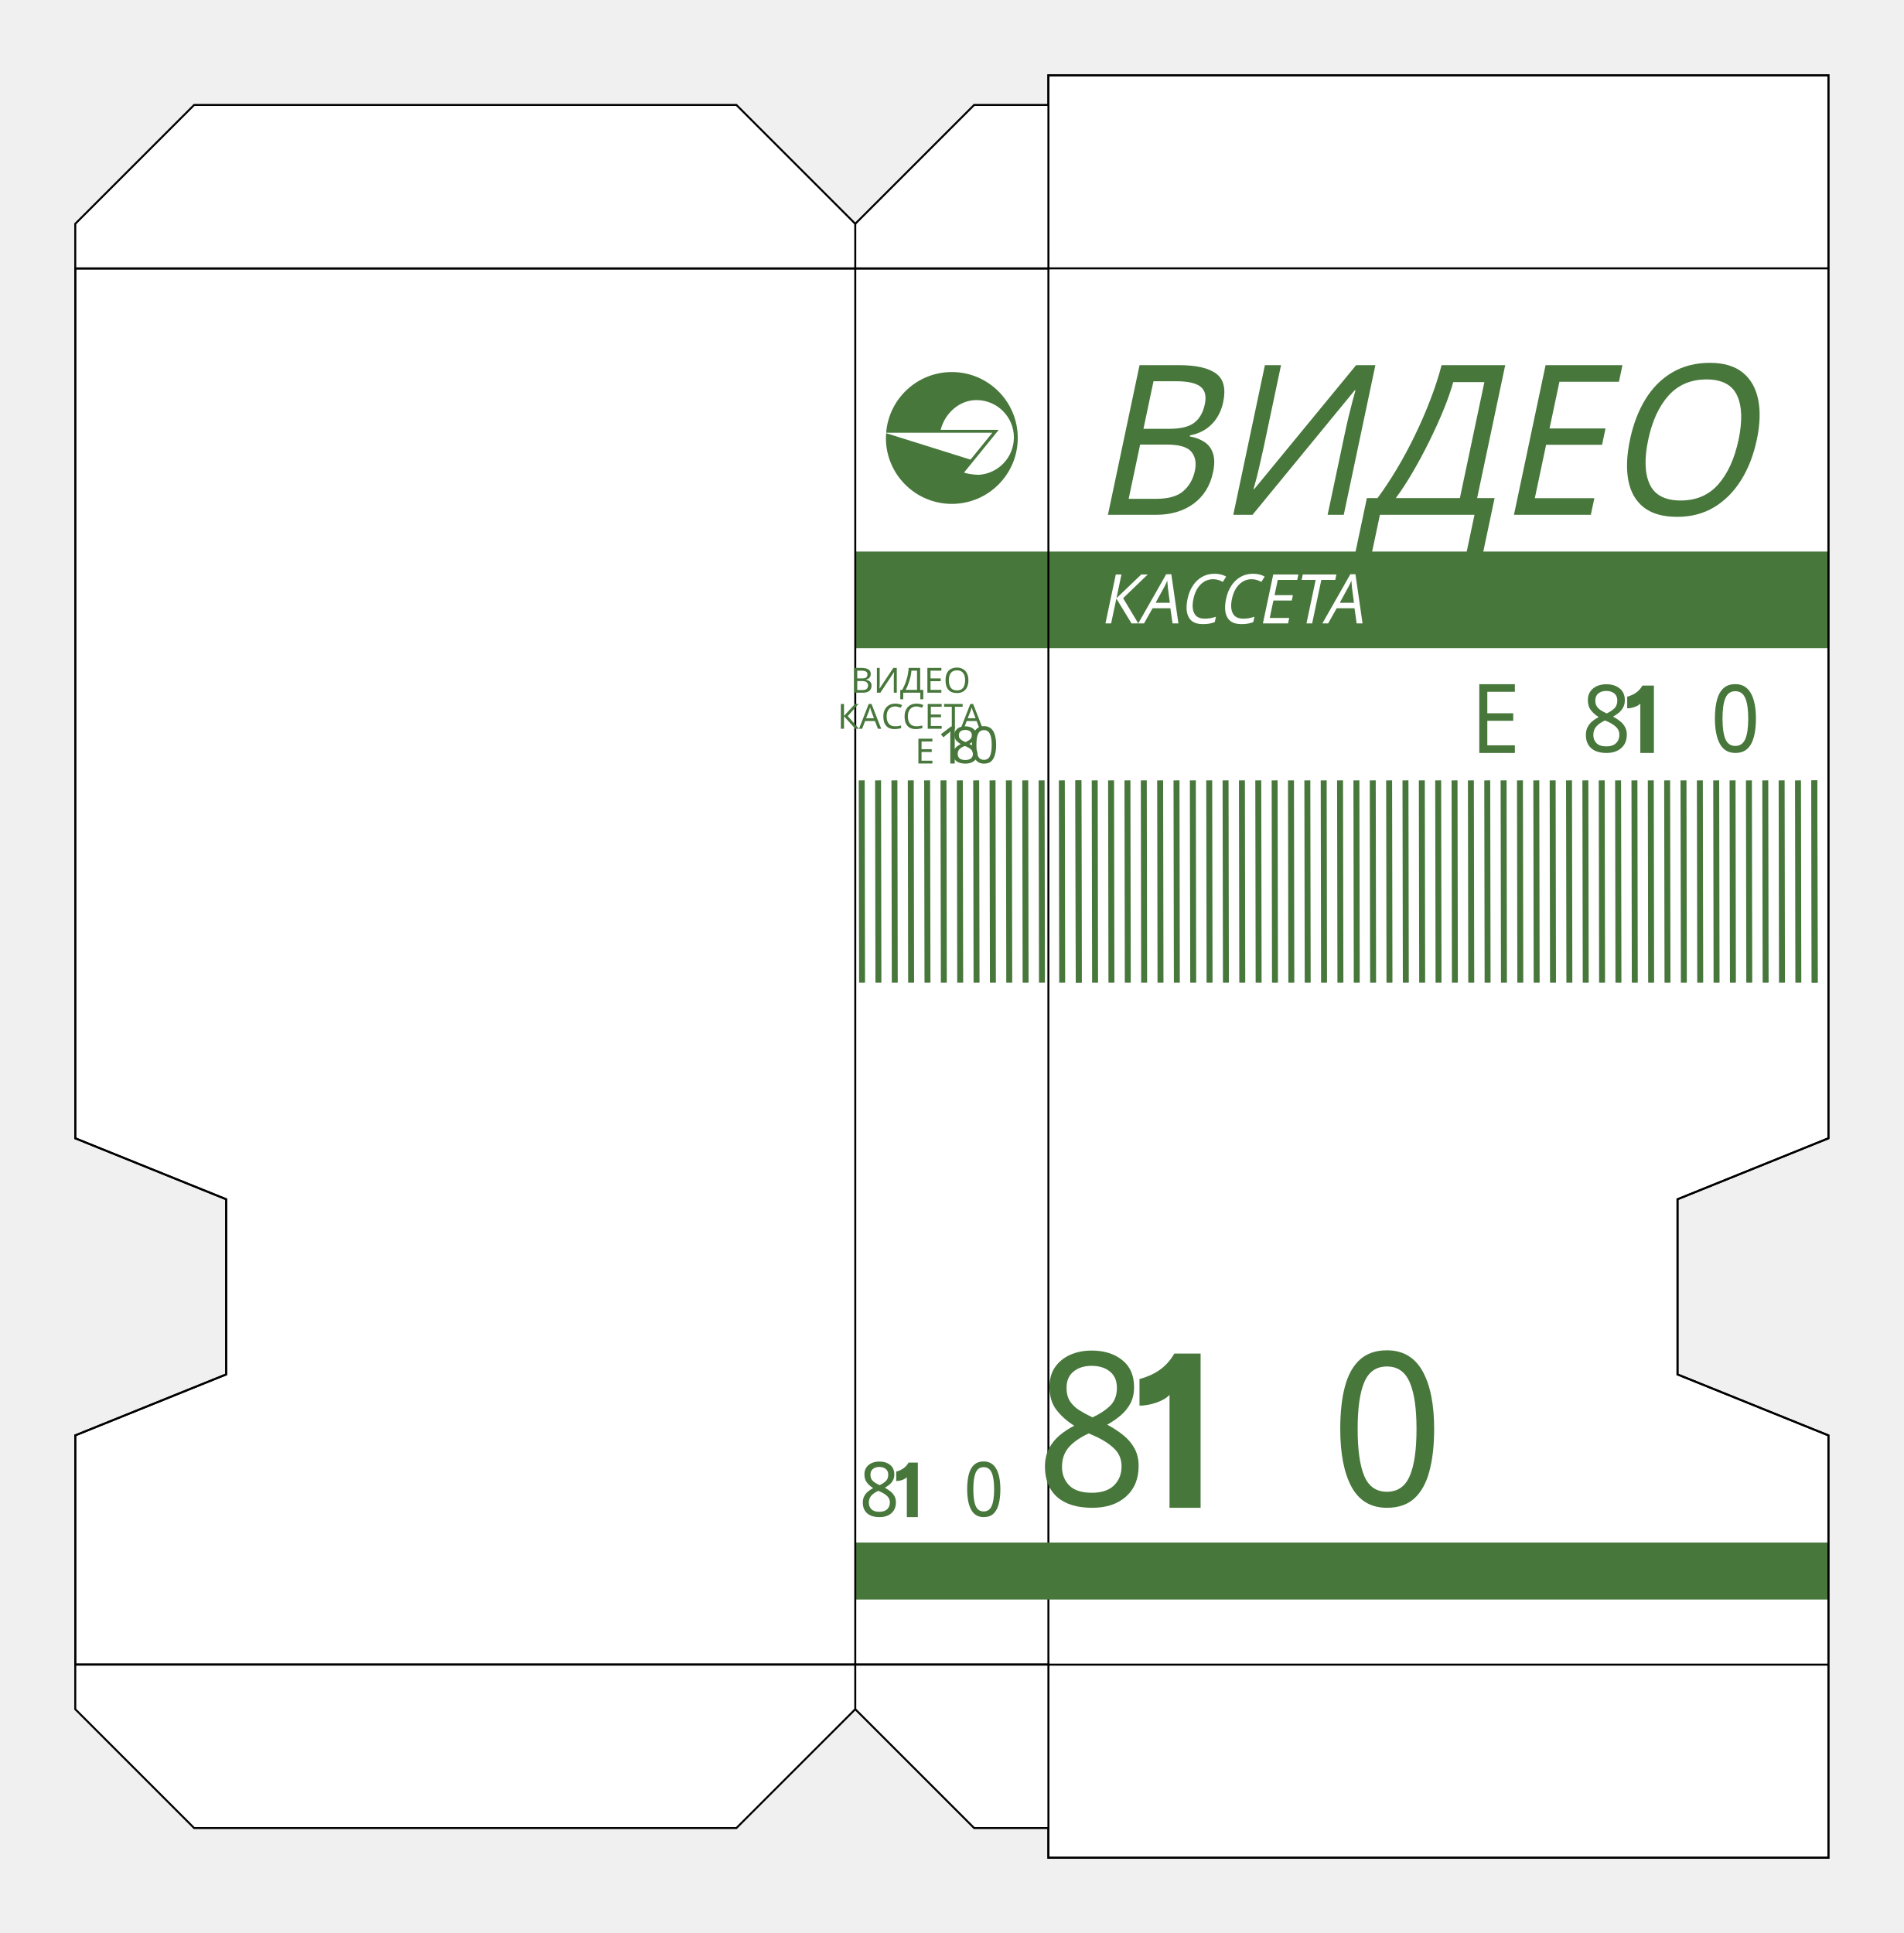
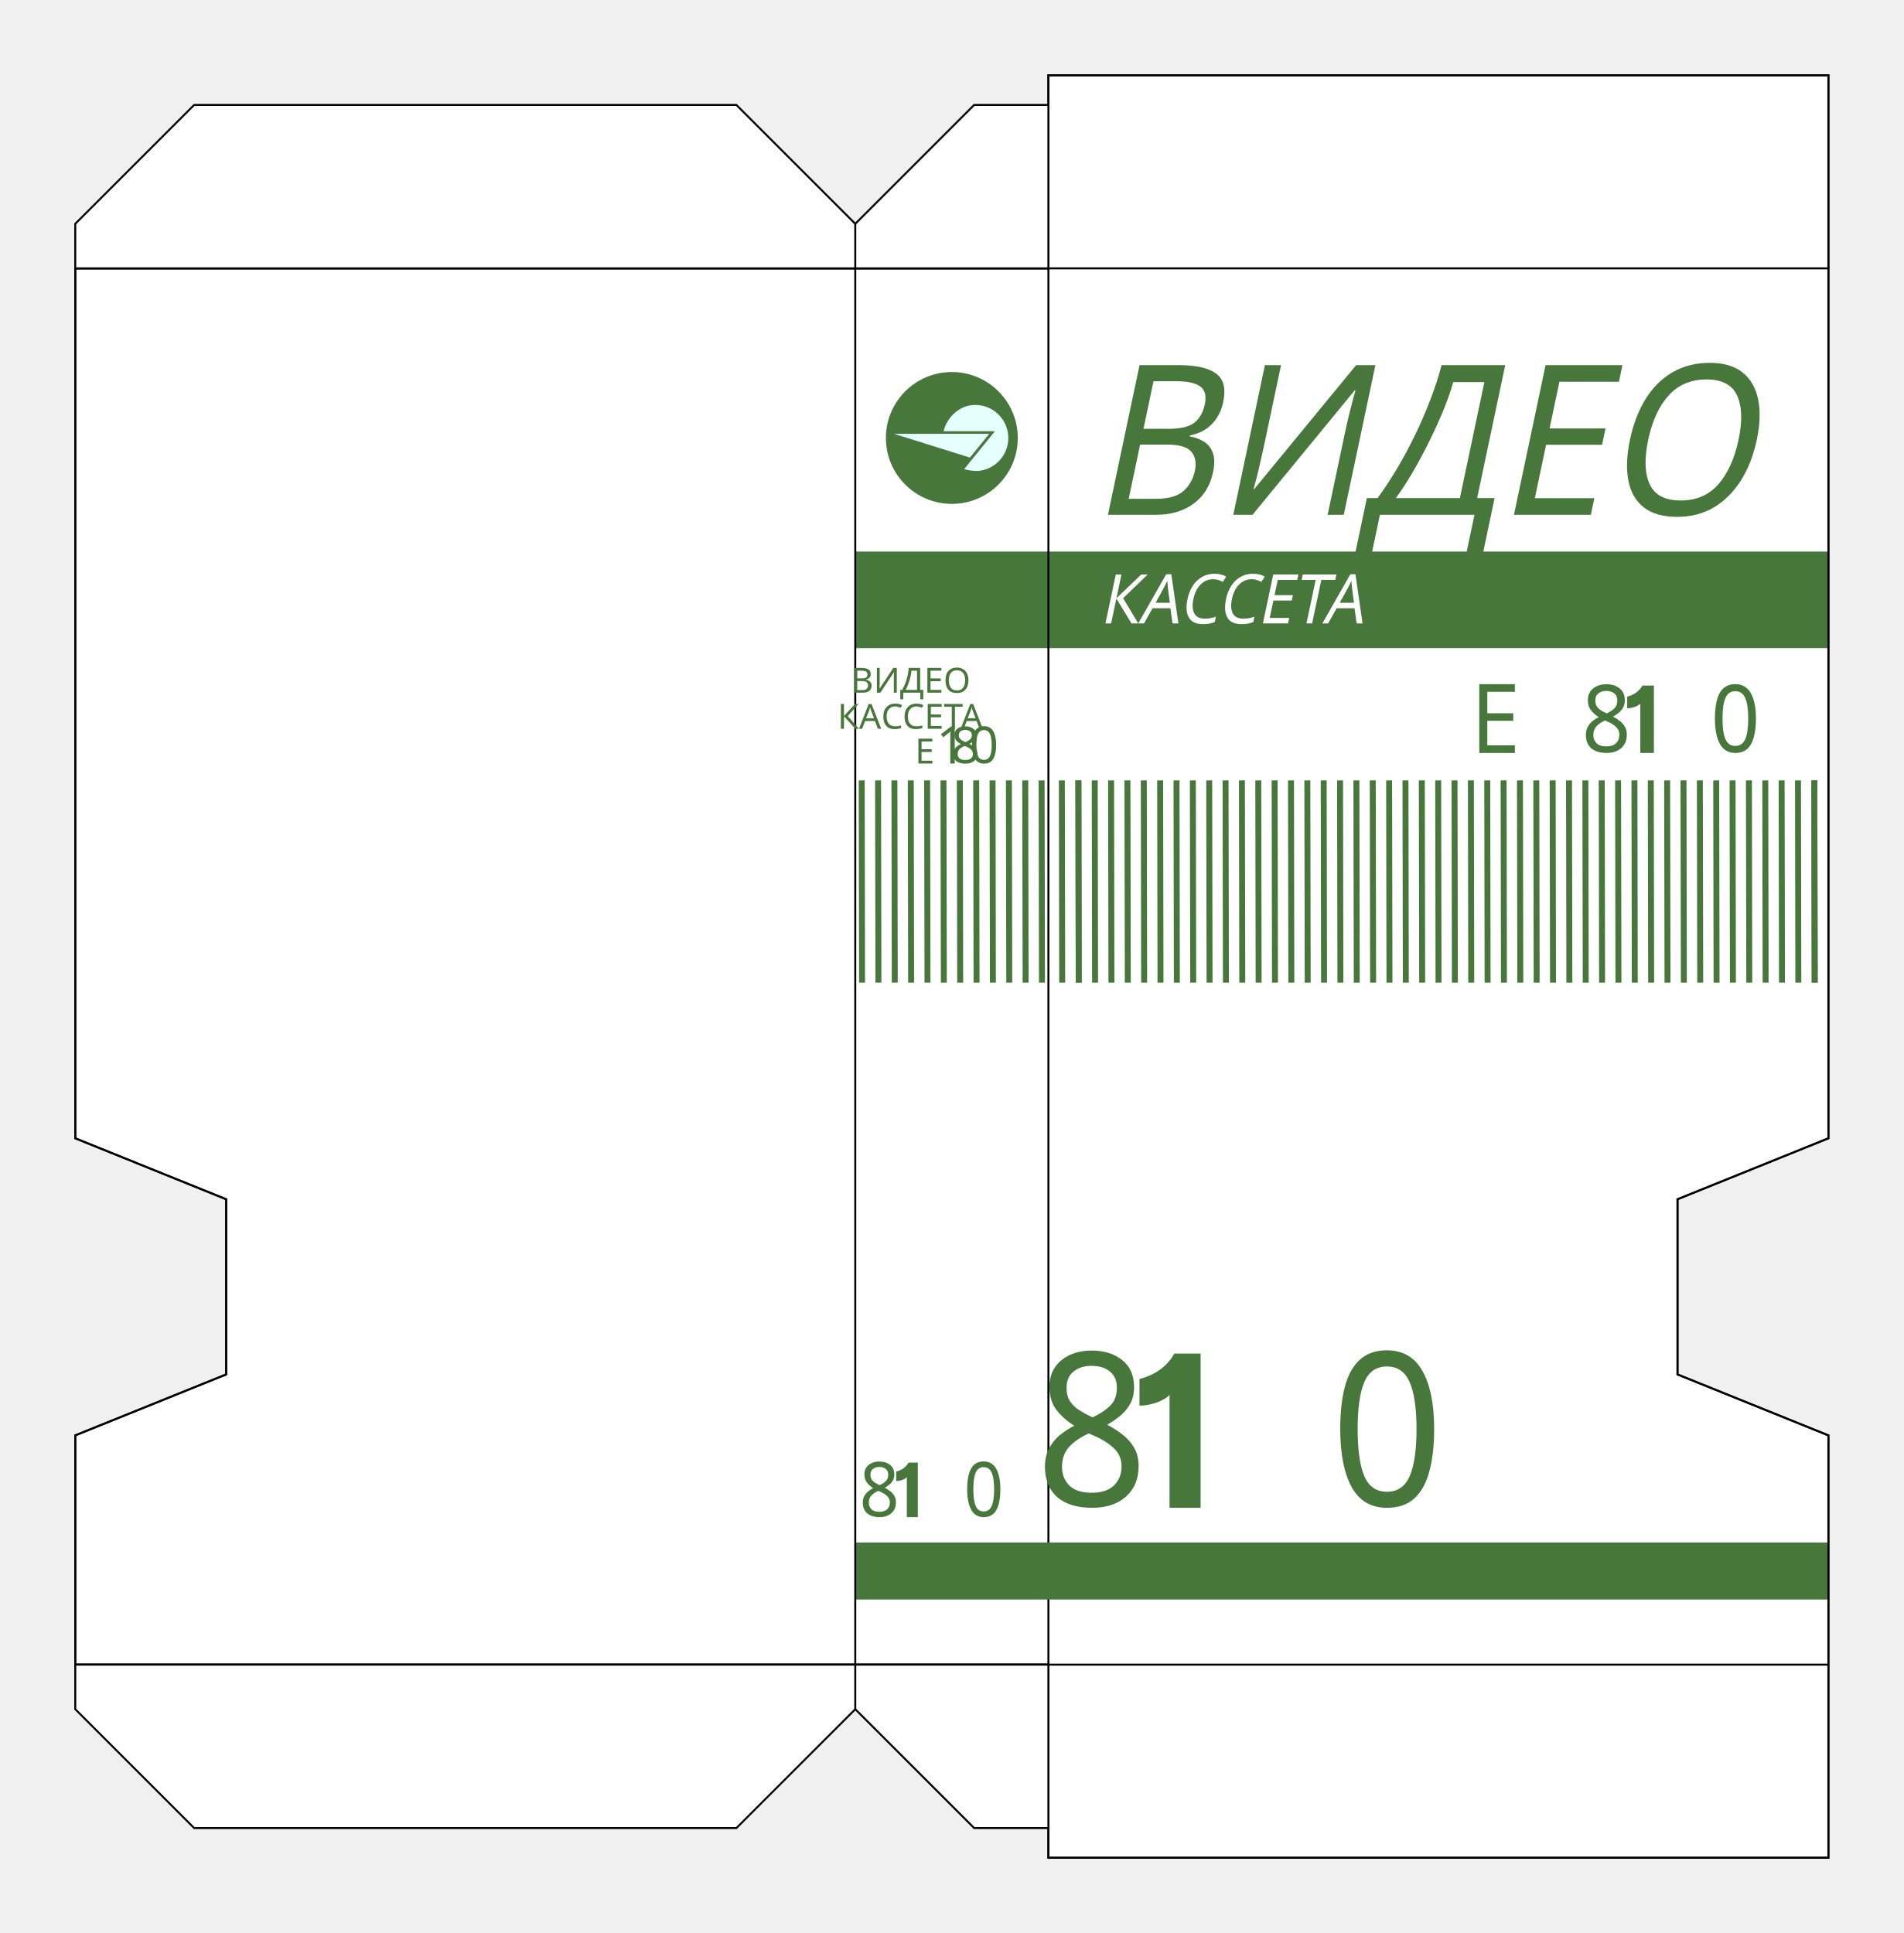
<svg xmlns="http://www.w3.org/2000/svg" xmlns:xlink="http://www.w3.org/1999/xlink" width="256.265mm" height="260.265mm" viewBox="0 0 256.265 260.265" version="1.1" id="svg8">
  <defs id="defs2">
    </defs>
  <g id="layer1" transform="translate(141.1323,-72.86771)">
    <text xml:space="preserve" style="font-style:normal;font-variant:normal;font-weight:normal;font-stretch:normal;font-size:10.583px;line-height:1.25;font-family:Europe;-inkscape-font-specification:Europe;letter-spacing:0px;word-spacing:0px;fill:#000000;fill-opacity:1;stroke:none;stroke-width:0.265" x="48.376" y="146.527" id="text817">
      <tspan id="tspan815" x="48.376" y="155.915" style="font-style:normal;font-variant:normal;font-weight:normal;font-stretch:normal;font-family:Europe;-inkscape-font-specification:Europe;stroke-width:0.265" />
    </text>
    <path style="fill:#ffffff;fill-opacity:1;stroke:#000000;stroke-width:0.265px;stroke-linecap:butt;stroke-linejoin:miter;stroke-opacity:1" d="M -131,109 H 5.2437729e-6 V 83 H 105 l 1e-5,143.132 -20.312,8.207 0,23.587 20.312,8.207 L 105,323 H 5.2437729e-6 V 297 H -131 l 1e-5,-30.868 20.312,-8.207 v -23.587 l -20.312,-8.207 z" id="path4813" />
    <text xml:space="preserve" style="font-style:normal;font-variant:normal;font-weight:normal;font-stretch:normal;font-size:10.583px;line-height:1.25;font-family:'Journal Sans New W01 Display';-inkscape-font-specification:'Journal Sans New W01 Display';letter-spacing:0px;word-spacing:0px;fill:#000000;fill-opacity:1;stroke:none;stroke-width:0.265" x="17.336" y="159.563" id="text859">
      <tspan id="tspan857" x="17.336" y="168.481" style="font-style:normal;font-variant:normal;font-weight:normal;font-stretch:normal;font-family:'Journal Sans New W01 Display';-inkscape-font-specification:'Journal Sans New W01 Display';stroke-width:0.265" />
    </text>
    <path style="fill:none;stroke:#000000;stroke-width:0.265px;stroke-linecap:butt;stroke-linejoin:miter;stroke-opacity:1" d="M 8.9302886e-6,297 H 105" id="path4854" />
    <path style="fill:none;stroke:#000000;stroke-width:0.265px;stroke-linecap:butt;stroke-linejoin:miter;stroke-opacity:1" d="M 8.9302886e-6,109 H 105" id="path4860" />
    <rect style="fill:#47773b;fill-opacity:1;stroke:none;stroke-width:0.955;stroke-linecap:round;stroke-linejoin:round;stroke-miterlimit:4;stroke-dasharray:none;stroke-opacity:1;paint-order:markers fill stroke" id="rect921" width="131" height="13" x="-26" y="147.132" />
    <path style="fill:none;stroke:#000000;stroke-width:0.265px;stroke-linecap:butt;stroke-linejoin:miter;stroke-opacity:1" d="m 8.9302886e-6,297 v -188" id="path4856" />
    <rect y="280.56" x="-26" height="7.671" width="131" id="rect1030" style="fill:#47773b;fill-opacity:1;stroke:none;stroke-width:0.734;stroke-linecap:round;stroke-linejoin:round;stroke-miterlimit:4;stroke-dasharray:none;stroke-opacity:1;paint-order:markers fill stroke" />
    <path style="fill:none;stroke:#000000;stroke-width:0.265px;stroke-linecap:butt;stroke-linejoin:miter;stroke-opacity:1" d="m -26,109 v 188" id="path4858" />
    <text xml:space="preserve" style="font-style:normal;font-variant:normal;font-weight:normal;font-stretch:normal;font-size:27.039px;line-height:1.25;font-family:'Open Sans';-inkscape-font-specification:'Open Sans';letter-spacing:0px;word-spacing:0px;fill:#47773b;fill-opacity:1;stroke:none;stroke-width:0.676;" x="37.072" y="136.28" id="text913" transform="matrix(0.9585111,0,-0.2203915,1.043285,0,0)">
      <tspan id="tspan911" x="37.072" y="136.28" style="font-style:normal;font-variant:normal;font-weight:normal;font-stretch:normal;font-family:Gramatika-Medium;-inkscape-font-specification:Gramatika-Medium;stroke-width:0.676;fill:#47773b;fill-opacity:1;">ВИДЕО</tspan>
    </text>
    <path id="path923" d="M -131,109 H 5.2437729e-6 V 83 H 105 l 1e-5,143.132 -20.312,8.207 0,23.587 20.312,8.207 L 105,323 H 5.2437729e-6 V 297 H -131 l 1e-5,-30.868 20.312,-8.207 v -23.587 l -20.312,-8.207 z" style="fill:none;fill-opacity:1;stroke:#000000;stroke-width:0.265px;stroke-linecap:butt;stroke-linejoin:miter;stroke-opacity:1" />
    <text xml:space="preserve" style="font-style:normal;font-variant:normal;font-weight:normal;font-stretch:normal;font-size:8.842px;line-height:1.25;font-family:'Open Sans';-inkscape-font-specification:'Open Sans';letter-spacing:0px;word-spacing:0px;fill:#47773b;fill-opacity:1;stroke:none;stroke-width:0.221" x="41.709" y="150.297" id="text913-6" transform="matrix(0.9585111,0,-0.2203915,1.043285,0,0)">
      <tspan id="tspan911-7" x="41.709" y="150.297" style="font-style:normal;font-variant:normal;font-weight:normal;font-stretch:normal;font-family:Gramatika-Medium;-inkscape-font-specification:Gramatika-Medium;fill:#ffffff;fill-opacity:1;stroke-width:0.221">КАССЕТА</tspan>
    </text>
    <g style="fill:#47773b;fill-opacity:1" transform="matrix(0.4572384,0,0,0.4572384,124.6545,79.96117)" id="g1265-9">
      <g aria-label="1" style="font-style:normal;font-variant:normal;font-weight:normal;font-stretch:normal;font-size:22.336px;line-height:1.25;font-family:'Open Sans';-inkscape-font-specification:'Open Sans';letter-spacing:0px;word-spacing:0px;fill:#47773b;fill-opacity:1;stroke:none;stroke-width:0.558" id="text1214-4" transform="matrix(1.269231,0,0,1.269231,-51.20511,-66.11841)">
        <path d="m -37.152,214.56 v -11.45 c -0.595,0.664 -2.016,1.095 -3.044,1.095 v -2.703 c 1.83,-0.484 2.864,-1.421 3.535,-2.578 h 2.658 v 15.635 z" style="font-style:normal;font-variant:normal;font-weight:normal;font-stretch:normal;font-family:Gramatika-Bold;-inkscape-font-specification:Gramatika-Bold;fill:#47773b;fill-opacity:1;stroke-width:0.558" id="path1223-1" />
      </g>
      <text xml:space="preserve" style="font-style:normal;font-variant:normal;font-weight:normal;font-stretch:normal;font-size:26.504px;line-height:1.25;font-family:'Open Sans';-inkscape-font-specification:'Open Sans';letter-spacing:0px;word-spacing:0px;fill:#47773b;fill-opacity:1;stroke:none;stroke-width:0.663" x="-88.572" y="198.025" id="text1228-9" transform="scale(0.9616048,1.039928)">
        <tspan id="tspan1226-9" x="-88.572" y="198.025" style="font-style:normal;font-variant:normal;font-weight:normal;font-stretch:normal;font-family:Gramatika-Bold;-inkscape-font-specification:Gramatika-Bold;text-align:center;text-anchor:middle;fill:#47773b;fill-opacity:1;stroke-width:0.663">8</tspan>
      </text>
      <text xml:space="preserve" style="font-style:normal;font-variant:normal;font-weight:normal;font-stretch:normal;font-size:26.504px;line-height:1.25;font-family:'Open Sans';-inkscape-font-specification:'Open Sans';letter-spacing:0px;word-spacing:0px;fill:#47773b;fill-opacity:1;stroke:none;stroke-width:0.663" x="-80.746" y="198.025" id="text1228-2-6" transform="scale(0.9616048,1.039928)">
        <tspan id="tspan1226-2-4" x="-80.746" y="198.025" style="font-style:normal;font-variant:normal;font-weight:normal;font-stretch:normal;font-family:Gramatika-Bold;-inkscape-font-specification:Gramatika-Bold;fill:#47773b;fill-opacity:1;stroke-width:0.663">0</tspan>
      </text>
      <text xml:space="preserve" style="font-style:normal;font-variant:normal;font-weight:normal;font-stretch:normal;font-size:27.261px;line-height:1.25;font-family:'Open Sans';-inkscape-font-specification:'Open Sans';letter-spacing:0px;word-spacing:0px;fill:#47773b;fill-opacity:1;stroke:none;stroke-width:0.682" x="-121.866" y="198.29" id="text1228-9-3" transform="scale(0.9616048,1.039928)">
        <tspan id="tspan1226-9-7" x="-121.866" y="198.29" style="font-style:normal;font-variant:normal;font-weight:normal;font-stretch:normal;font-family:Gramatika-Bold;-inkscape-font-specification:Gramatika-Bold;text-align:center;text-anchor:middle;fill:#47773b;fill-opacity:1;stroke-width:0.682">E</tspan>
      </text>
    </g>
    <g style="fill:#47773b;fill-opacity:1" transform="matrix(1.046463,0,0,1.046463,119.235,60.09434)" id="g1265-9-8">
      <g aria-label="1" style="font-style:normal;font-variant:normal;font-weight:normal;font-stretch:normal;font-size:22.336px;line-height:1.25;font-family:'Open Sans';-inkscape-font-specification:'Open Sans';letter-spacing:0px;word-spacing:0px;fill:#47773b;fill-opacity:1;stroke:none;stroke-width:0.558" id="text1214-4-7" transform="matrix(1.269231,0,0,1.269231,-51.20511,-66.11841)">
        <path d="m -37.152,214.56 v -11.45 c -0.595,0.664 -2.016,1.095 -3.044,1.095 v -2.703 c 1.83,-0.484 2.864,-1.421 3.535,-2.578 h 2.658 v 15.635 z" style="font-style:normal;font-variant:normal;font-weight:normal;font-stretch:normal;font-family:Gramatika-Bold;-inkscape-font-specification:Gramatika-Bold;fill:#47773b;fill-opacity:1;stroke-width:0.558" id="path1223-1-2" />
      </g>
      <text xml:space="preserve" style="font-style:normal;font-variant:normal;font-weight:normal;font-stretch:normal;font-size:26.504px;line-height:1.25;font-family:'Open Sans';-inkscape-font-specification:'Open Sans';letter-spacing:0px;word-spacing:0px;fill:#47773b;fill-opacity:1;stroke:none;stroke-width:0.663" x="-88.572" y="198.025" id="text1228-9-7" transform="scale(0.9616048,1.039928)">
        <tspan id="tspan1226-9-3" x="-88.572" y="198.025" style="font-style:normal;font-variant:normal;font-weight:normal;font-stretch:normal;font-family:Gramatika-Bold;-inkscape-font-specification:Gramatika-Bold;text-align:center;text-anchor:middle;fill:#47773b;fill-opacity:1;stroke-width:0.663">8</tspan>
      </text>
      <text xml:space="preserve" style="font-style:normal;font-variant:normal;font-weight:normal;font-stretch:normal;font-size:26.504px;line-height:1.25;font-family:'Open Sans';-inkscape-font-specification:'Open Sans';letter-spacing:0px;word-spacing:0px;fill:#47773b;fill-opacity:1;stroke:none;stroke-width:0.663" x="-80.746" y="198.025" id="text1228-2-6-4" transform="scale(0.9616048,1.039928)">
        <tspan id="tspan1226-2-4-0" x="-80.746" y="198.025" style="font-style:normal;font-variant:normal;font-weight:normal;font-stretch:normal;font-family:Gramatika-Bold;-inkscape-font-specification:Gramatika-Bold;fill:#47773b;fill-opacity:1;stroke-width:0.663">0</tspan>
      </text>
    </g>
    <g id="g5095" transform="translate(-0.3356688)">
      <use height="100%" width="100%" id="use5055" transform="translate(-128.7138)" xlink:href="#use4933" y="0" x="0" />
      <use height="100%" width="100%" id="use5057" transform="translate(-126.5122)" xlink:href="#use4933" y="0" x="0" />
      <use height="100%" width="100%" id="use5059" transform="translate(-124.3106)" xlink:href="#use4933" y="0" x="0" />
      <use height="100%" width="100%" id="use5061" transform="translate(-122.109)" xlink:href="#use4933" y="0" x="0" />
      <use height="100%" width="100%" id="use5063" transform="translate(-119.9073)" xlink:href="#use4933" y="0" x="0" />
      <use height="100%" width="100%" id="use5065" transform="translate(-117.7057)" xlink:href="#use4933" y="0" x="0" />
      <use height="100%" width="100%" id="use5067" transform="translate(-115.5041)" xlink:href="#use4933" y="0" x="0" />
      <use height="100%" width="100%" id="use5069" transform="translate(-113.3024)" xlink:href="#use4933" y="0" x="0" />
      <use height="100%" width="100%" id="use5071" transform="translate(-111.1008)" xlink:href="#use4933" y="0" x="0" />
      <use height="100%" width="100%" id="use5073" transform="translate(-108.8992)" xlink:href="#use4933" y="0" x="0" />
      <use height="100%" width="100%" id="use5075" transform="translate(-106.6976)" xlink:href="#use4933" y="0" x="0" />
      <use height="100%" width="100%" id="use5077" transform="translate(-104.4959)" xlink:href="#use4933" y="0" x="0" />
    </g>
    <g id="g5198" transform="translate(-0.8097997)">
      <path id="path1042" d="m 4.844,177.942 0.047,27.221" style="fill:none;stroke:#47773b;stroke-width:0.8;stroke-linecap:butt;stroke-linejoin:miter;stroke-miterlimit:4;stroke-dasharray:none;stroke-opacity:1" />
      <use id="use4843" xlink:href="#path1042" y="0" x="0" width="100%" height="100%" />
      <use id="use4845" transform="translate(2.201628)" xlink:href="#path1042" y="0" x="0" width="100%" height="100%" />
      <use id="use4847" transform="translate(4.403255)" xlink:href="#path1042" y="0" x="0" width="100%" height="100%" />
      <use id="use4849" transform="translate(6.604883)" xlink:href="#path1042" y="0" x="0" width="100%" height="100%" />
      <use id="use4851" transform="translate(8.80651)" xlink:href="#path1042" y="0" x="0" width="100%" height="100%" />
      <use id="use4853" transform="translate(11.00814)" xlink:href="#path1042" y="0" x="0" width="100%" height="100%" />
      <use id="use4855" transform="translate(13.20977)" xlink:href="#path1042" y="0" x="0" width="100%" height="100%" />
      <use id="use4857" transform="translate(15.41139)" xlink:href="#path1042" y="0" x="0" width="100%" height="100%" />
      <use id="use4859" transform="translate(17.61302)" xlink:href="#path1042" y="0" x="0" width="100%" height="100%" />
      <use id="use4861" transform="translate(19.81465)" xlink:href="#path1042" y="0" x="0" width="100%" height="100%" />
      <use id="use4863" transform="translate(22.01628)" xlink:href="#path1042" y="0" x="0" width="100%" height="100%" />
      <use id="use4865" transform="translate(24.2179)" xlink:href="#path1042" y="0" x="0" width="100%" height="100%" />
      <use id="use4867" transform="translate(26.41953)" xlink:href="#path1042" y="0" x="0" width="100%" height="100%" />
      <use id="use4869" transform="translate(28.62116)" xlink:href="#path1042" y="0" x="0" width="100%" height="100%" />
      <use id="use4871" transform="translate(30.82279)" xlink:href="#path1042" y="0" x="0" width="100%" height="100%" />
      <use id="use4873" transform="translate(33.02441)" xlink:href="#path1042" y="0" x="0" width="100%" height="100%" />
      <use id="use4875" transform="translate(35.22604)" xlink:href="#path1042" y="0" x="0" width="100%" height="100%" />
      <use id="use4877" transform="translate(37.42767)" xlink:href="#path1042" y="0" x="0" width="100%" height="100%" />
      <use id="use4879" transform="translate(39.6293)" xlink:href="#path1042" y="0" x="0" width="100%" height="100%" />
      <use id="use4881" transform="translate(41.83092)" xlink:href="#path1042" y="0" x="0" width="100%" height="100%" />
      <use id="use4883" transform="translate(44.03255)" xlink:href="#path1042" y="0" x="0" width="100%" height="100%" />
      <use id="use4885" transform="translate(46.23418)" xlink:href="#path1042" y="0" x="0" width="100%" height="100%" />
      <use id="use4887" transform="translate(48.43581)" xlink:href="#path1042" y="0" x="0" width="100%" height="100%" />
      <use id="use4889" transform="translate(50.63743)" xlink:href="#path1042" y="0" x="0" width="100%" height="100%" />
      <use id="use4891" transform="translate(52.83906)" xlink:href="#path1042" y="0" x="0" width="100%" height="100%" />
      <use id="use4893" transform="translate(55.04069)" xlink:href="#path1042" y="0" x="0" width="100%" height="100%" />
      <use id="use4895" transform="translate(57.24232)" xlink:href="#path1042" y="0" x="0" width="100%" height="100%" />
      <use id="use4897" transform="translate(59.44394)" xlink:href="#path1042" y="0" x="0" width="100%" height="100%" />
      <use id="use4899" transform="translate(61.64557)" xlink:href="#path1042" y="0" x="0" width="100%" height="100%" />
      <use id="use4901" transform="translate(63.8472)" xlink:href="#path1042" y="0" x="0" width="100%" height="100%" />
      <use id="use4903" transform="translate(66.04883)" xlink:href="#path1042" y="0" x="0" width="100%" height="100%" />
      <use id="use4905" transform="translate(68.25045)" xlink:href="#path1042" y="0" x="0" width="100%" height="100%" />
      <use id="use4907" transform="translate(70.45208)" xlink:href="#path1042" y="0" x="0" width="100%" height="100%" />
      <use id="use4909" transform="translate(72.65371)" xlink:href="#path1042" y="0" x="0" width="100%" height="100%" />
      <use id="use4911" transform="translate(74.85534)" xlink:href="#path1042" y="0" x="0" width="100%" height="100%" />
      <use id="use4913" transform="translate(77.05696)" xlink:href="#path1042" y="0" x="0" width="100%" height="100%" />
      <use id="use4915" transform="translate(79.25859)" xlink:href="#path1042" y="0" x="0" width="100%" height="100%" />
      <use id="use4917" transform="translate(81.46022)" xlink:href="#path1042" y="0" x="0" width="100%" height="100%" />
      <use id="use4919" transform="translate(83.66185)" xlink:href="#path1042" y="0" x="0" width="100%" height="100%" />
      <use id="use4921" transform="translate(85.86347)" xlink:href="#path1042" y="0" x="0" width="100%" height="100%" />
      <use id="use4923" transform="translate(88.0651)" xlink:href="#path1042" y="0" x="0" width="100%" height="100%" />
      <use id="use4925" transform="translate(90.26673)" xlink:href="#path1042" y="0" x="0" width="100%" height="100%" />
      <use id="use4927" transform="translate(92.46836)" xlink:href="#path1042" y="0" x="0" width="100%" height="100%" />
      <use id="use4929" transform="translate(94.66998)" xlink:href="#path1042" y="0" x="0" width="100%" height="100%" />
      <use id="use4931" transform="translate(96.87161)" xlink:href="#path1042" y="0" x="0" width="100%" height="100%" />
      <use id="use4933" transform="translate(99.07324)" xlink:href="#path1042" y="0" x="0" width="100%" height="100%" />
      <use id="use5043" xlink:href="#use4933" y="0" x="0" width="100%" height="100%" />
      <use height="100%" width="100%" id="use5079" transform="translate(-101.2983)" xlink:href="#use4933" y="0" x="0" />
    </g>
    <g transform="matrix(0,-1.415941,1.415941,0,-267.8798,398.1504)" id="g1696" style="fill:#47773b;fill-opacity:1">
      <g id="g5364" style="fill:#47773b;fill-opacity:1">
        <g id="g5335" transform="translate(0.3308194,51.2081)" style="fill:#47773b;fill-opacity:1">
          <text xml:space="preserve" style="font-style:normal;font-variant:normal;font-weight:normal;font-stretch:normal;font-size:3.302px;line-height:1.25;font-family:'Journal Sans';-inkscape-font-specification:'Journal Sans';letter-spacing:0px;word-spacing:0px;fill:#47773b;fill-opacity:1;stroke:none;stroke-width:0.083" x="125.31" y="-156.793" id="text879-9-4-9" transform="rotate(90)">
            <tspan id="tspan877-1-1-8" x="125.31" y="-156.793" style="font-style:normal;font-variant:normal;font-weight:normal;font-stretch:normal;font-family:Gramatika-Bold;-inkscape-font-specification:Gramatika-Bold;fill:#47773b;fill-opacity:1;stroke-width:0.083">E</tspan>
          </text>
          <text xml:space="preserve" style="font-style:normal;font-variant:normal;font-weight:normal;font-stretch:normal;font-size:4.928px;line-height:1.25;font-family:'Journal Sans';-inkscape-font-specification:'Journal Sans';letter-spacing:0px;word-spacing:0px;fill:#47773b;fill-opacity:1;stroke:none;stroke-width:0.123" x="127.325" y="-156.793" id="text879-9-4-9-1" transform="rotate(90)">
            <tspan id="tspan877-1-1-8-2" x="127.325" y="-156.793" style="font-style:normal;font-variant:normal;font-weight:normal;font-stretch:normal;font-family:'Cordia New';-inkscape-font-specification:'Cordia New';fill:#47773b;fill-opacity:1;stroke-width:0.123">1</tspan>
          </text>
          <text xml:space="preserve" style="font-style:normal;font-variant:normal;font-weight:normal;font-stretch:normal;font-size:4.845px;line-height:1.25;font-family:'Journal Sans';-inkscape-font-specification:'Journal Sans';letter-spacing:0px;word-spacing:0px;fill:#47773b;fill-opacity:1;stroke:none;stroke-width:0.121" x="128.7" y="-156.832" id="text879-9-4-9-1-2" transform="rotate(90)">
            <tspan id="tspan877-1-1-8-2-1" x="128.7" y="-156.832" style="font-style:normal;font-variant:normal;font-weight:normal;font-stretch:normal;font-family:'Cordia New';-inkscape-font-specification:'Cordia New';fill:#47773b;fill-opacity:1;stroke-width:0.121">8</tspan>
          </text>
          <text xml:space="preserve" style="font-style:normal;font-variant:normal;font-weight:normal;font-stretch:normal;font-size:4.845px;line-height:1.25;font-family:'Journal Sans';-inkscape-font-specification:'Journal Sans';letter-spacing:0px;word-spacing:0px;fill:#47773b;fill-opacity:1;stroke:none;stroke-width:0.121" x="130.48" y="-156.832" id="text879-9-4-9-1-2-1" transform="rotate(90)">
            <tspan id="tspan877-1-1-8-2-1-0" x="130.48" y="-156.832" style="font-style:normal;font-variant:normal;font-weight:normal;font-stretch:normal;font-family:'Cordia New';-inkscape-font-specification:'Cordia New';fill:#47773b;fill-opacity:1;stroke-width:0.121">0</tspan>
          </text>
        </g>
        <text id="text879-9-4-9-8" y="-160.426" x="179.909" style="font-style:normal;font-variant:normal;font-weight:normal;font-stretch:normal;font-size:3.302px;line-height:1.25;font-family:'Journal Sans';-inkscape-font-specification:'Journal Sans';text-align:center;letter-spacing:0px;word-spacing:0px;text-anchor:middle;fill:#47773b;fill-opacity:1;stroke:none;stroke-width:0.083" xml:space="preserve" transform="rotate(90)">
          <tspan style="font-style:normal;font-variant:normal;font-weight:normal;font-stretch:normal;font-family:Gramatika-Bold;-inkscape-font-specification:Gramatika-Bold;text-align:center;text-anchor:middle;fill:#47773b;fill-opacity:1;stroke-width:0.083" y="-160.426" x="179.909" id="tspan877-1-1-8-8">КАССЕТА</tspan>
        </text>
        <text id="text879-9-4-9-8-3" y="-163.863" x="179.958" style="font-style:normal;font-variant:normal;font-weight:normal;font-stretch:normal;font-size:3.302px;line-height:1.25;font-family:'Journal Sans';-inkscape-font-specification:'Journal Sans';text-align:center;letter-spacing:0px;word-spacing:0px;text-anchor:middle;fill:#47773b;fill-opacity:1;stroke:none;stroke-width:0.083" xml:space="preserve" transform="rotate(90)">
          <tspan style="font-style:normal;font-variant:normal;font-weight:normal;font-stretch:normal;font-family:Gramatika-Bold;-inkscape-font-specification:Gramatika-Bold;text-align:center;text-anchor:middle;fill:#47773b;fill-opacity:1;stroke-width:0.083" y="-163.863" x="179.958" id="tspan877-1-1-8-8-9">ВИДЕО</tspan>
        </text>
      </g>
    </g>
    <g style="fill:#47773b;fill-opacity:1" transform="matrix(0.369832,0,0,0.369832,17.31948,200.8746)" id="g1265-9-8-1">
      <g aria-label="1" style="font-style:normal;font-variant:normal;font-weight:normal;font-stretch:normal;font-size:22.336px;line-height:1.25;font-family:'Open Sans';-inkscape-font-specification:'Open Sans';letter-spacing:0px;word-spacing:0px;fill:#47773b;fill-opacity:1;stroke:none;stroke-width:0.558" id="text1214-4-7-8" transform="matrix(1.269231,0,0,1.269231,-51.20511,-66.11841)">
        <path d="m -37.152,214.56 v -11.45 c -0.595,0.664 -2.016,1.095 -3.044,1.095 v -2.703 c 1.83,-0.484 2.864,-1.421 3.535,-2.578 h 2.658 v 15.635 z" style="font-style:normal;font-variant:normal;font-weight:normal;font-stretch:normal;font-family:Gramatika-Bold;-inkscape-font-specification:Gramatika-Bold;fill:#47773b;fill-opacity:1;stroke-width:0.558" id="path1223-1-2-6" />
      </g>
      <text xml:space="preserve" style="font-style:normal;font-variant:normal;font-weight:normal;font-stretch:normal;font-size:26.504px;line-height:1.25;font-family:'Open Sans';-inkscape-font-specification:'Open Sans';letter-spacing:0px;word-spacing:0px;fill:#47773b;fill-opacity:1;stroke:none;stroke-width:0.663" x="-88.572" y="198.025" id="text1228-9-7-5" transform="scale(0.9616048,1.039928)">
        <tspan id="tspan1226-9-3-0" x="-88.572" y="198.025" style="font-style:normal;font-variant:normal;font-weight:normal;font-stretch:normal;font-family:Gramatika-Bold;-inkscape-font-specification:Gramatika-Bold;text-align:center;text-anchor:middle;fill:#47773b;fill-opacity:1;stroke-width:0.663">8</tspan>
      </text>
      <text xml:space="preserve" style="font-style:normal;font-variant:normal;font-weight:normal;font-stretch:normal;font-size:26.504px;line-height:1.25;font-family:'Open Sans';-inkscape-font-specification:'Open Sans';letter-spacing:0px;word-spacing:0px;fill:#47773b;fill-opacity:1;stroke:none;stroke-width:0.663" x="-80.746" y="198.025" id="text1228-2-6-4-6" transform="scale(0.9616048,1.039928)">
        <tspan id="tspan1226-2-4-0-7" x="-80.746" y="198.025" style="font-style:normal;font-variant:normal;font-weight:normal;font-stretch:normal;font-family:Gramatika-Bold;-inkscape-font-specification:Gramatika-Bold;fill:#47773b;fill-opacity:1;stroke-width:0.663">0</tspan>
      </text>
    </g>
-     <g id="g1641-6-0" transform="matrix(0,-1.433428,1.433428,0,-153.3882,179.8617)" style="fill:#47773b;fill-opacity:1">
-       <path style="fill:#47773b;fill-opacity:1;stroke:none;stroke-width:0.368;stroke-linecap:square;stroke-linejoin:miter;stroke-miterlimit:4;stroke-dasharray:none;stroke-opacity:1;paint-order:fill markers stroke" d="m 33.504,91.746 a 6.192,6.192 0 0 0 -6.192,6.192 6.192,6.192 0 0 0 6.192,6.192 6.192,6.192 0 0 0 6.192,-6.192 6.192,6.192 0 0 0 -5.702,-6.168 v 9.938 c -3.2e-5,0 -0.004,0.03 -0.037,0.007 l -2.464,-2.001 c -0.015,-0.015 -0.025,-0.021 -0.017,-0.047 l 2.476,-7.898 a 6.192,6.192 0 0 0 -0.448,-0.022 z m 0.795,5.151 c 1.509,0.394 2.763,1.725 2.763,3.357 0,1.94 -1.572,3.512 -3.512,3.512 -1.865,0 -3.391,-1.454 -3.505,-3.29 0.013,-0.743 0.145,-1.212 0.19,-1.351 0.01,-0.036 0.044,-0.02 0.044,-0.02 l 3.916,3.18 c 0.096,0.083 0.068,-0.016 0.072,-0.017 v -5.31 c 4e-6,-0.054 -1.11e-4,-0.067 0.033,-0.062 z" id="path1635-8-7" />
-     </g>
    <g transform="translate(-4.0193085e-6,-3.1704884e-6)" id="g912">
      <path id="path910" d="m -131,109 -3e-4,-6 16,-16 h 73 l 16,16 c 0,0 16,-16 16,-16 H 8.9302886e-6 l 5.2916664e-6,22 z" style="fill:#ffffff;fill-opacity:1;stroke:#000000;stroke-width:0.265px;stroke-linecap:butt;stroke-linejoin:miter;stroke-opacity:1" />
      <path id="path912" d="m -131,297 v 6 l 16,16 h 73 l 16,-16 16,16 H 3.638622e-6 v -22 z" style="fill:#ffffff;fill-opacity:1;stroke:#000000;stroke-width:0.265px;stroke-linecap:butt;stroke-linejoin:miter;stroke-opacity:1" />
      <path id="path914" d="m -26,103.001 v 5.999" style="fill:none;stroke:#000000;stroke-width:0.265px;stroke-linecap:butt;stroke-linejoin:miter;stroke-opacity:1" />
      <path id="path916" d="m -26,297 -8e-6,6" style="fill:none;stroke:#000000;stroke-width:0.265px;stroke-linecap:butt;stroke-linejoin:miter;stroke-opacity:1" />
    </g>
+     <g transform="matrix(0,-1.505228,1.505228,0,-165.4676,174.6304)" style="fill:#000000;fill-opacity:1" id="g824">
+       <ellipse ry="5.897" rx="5.897" cy="101.292" cx="28.431" id="path826" style="fill:#47773b;fill-opacity:1;stroke:none;stroke-width:0.344;stroke-linecap:round;stroke-linejoin:round;stroke-miterlimit:4;stroke-dasharray:none;stroke-opacity:1;paint-order:markers fill stroke" />
+       <path id="path1710-0" d="m 31.386,103.384 c 0,-1.375 -1.056,-2.497 -2.327,-2.828 -0.028,-0.005 -0.028,0.007 -0.028,0.052 v 4.473 c -0.004,6.9e-4 0.02,0.084 -0.061,0.014 l -3.299,-2.679 c 0,0 -0.028,-0.014 -0.037,0.017 -0.038,0.117 -0.149,0.512 -0.16,1.138 0.096,1.547 1.382,2.772 2.953,2.772 1.634,0 2.958,-1.324 2.958,-2.958 z M 28.787,96.169 26.681,102.888 c -0.007,0.022 8.75e-4,0.027 0.013,0.04 l 2.076,1.686 c 0.028,0.02 0.031,-0.006 0.031,-0.006 l 8e-6,-8.435 c -0.002,-0.03 -0.015,-0.004 -0.015,-0.004 z" style="fill:#e6ffff;fill-opacity:1;stroke:none;stroke-width:0.304;stroke-linecap:round;stroke-linejoin:round;stroke-miterlimit:4;stroke-dasharray:none;stroke-opacity:1;paint-order:markers fill stroke" />
+     </g>
  </g>
</svg>
